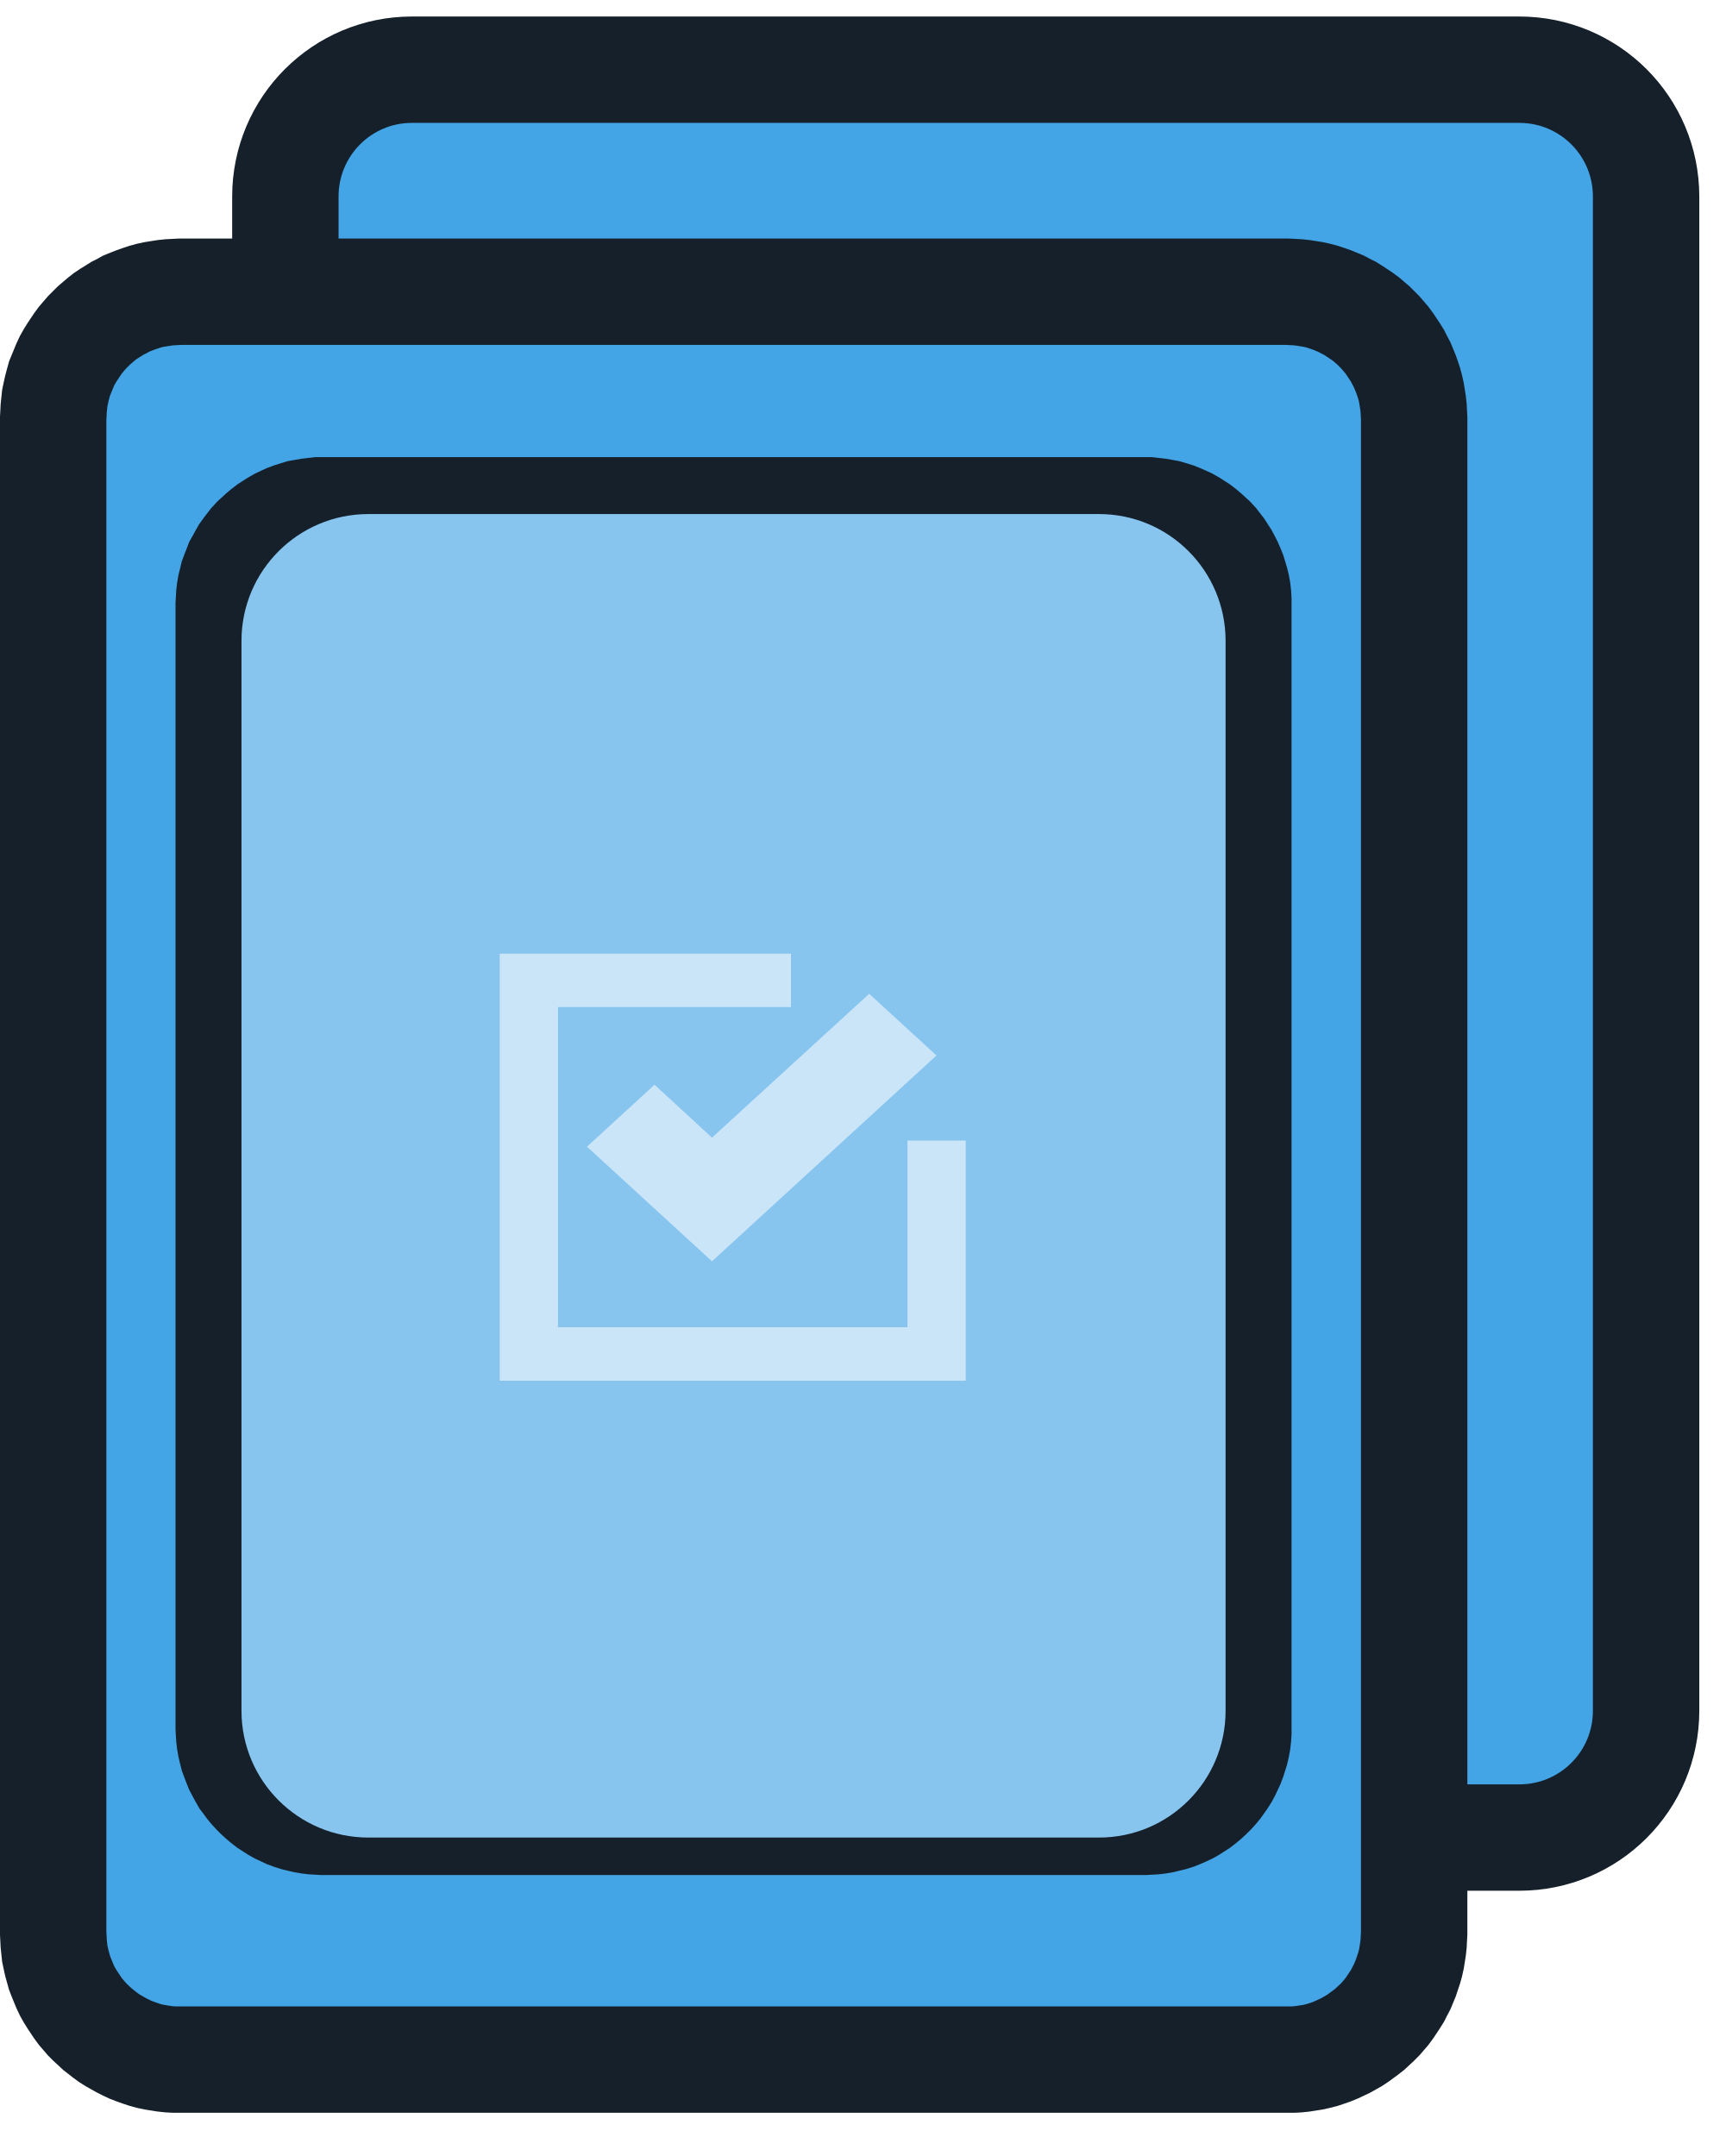
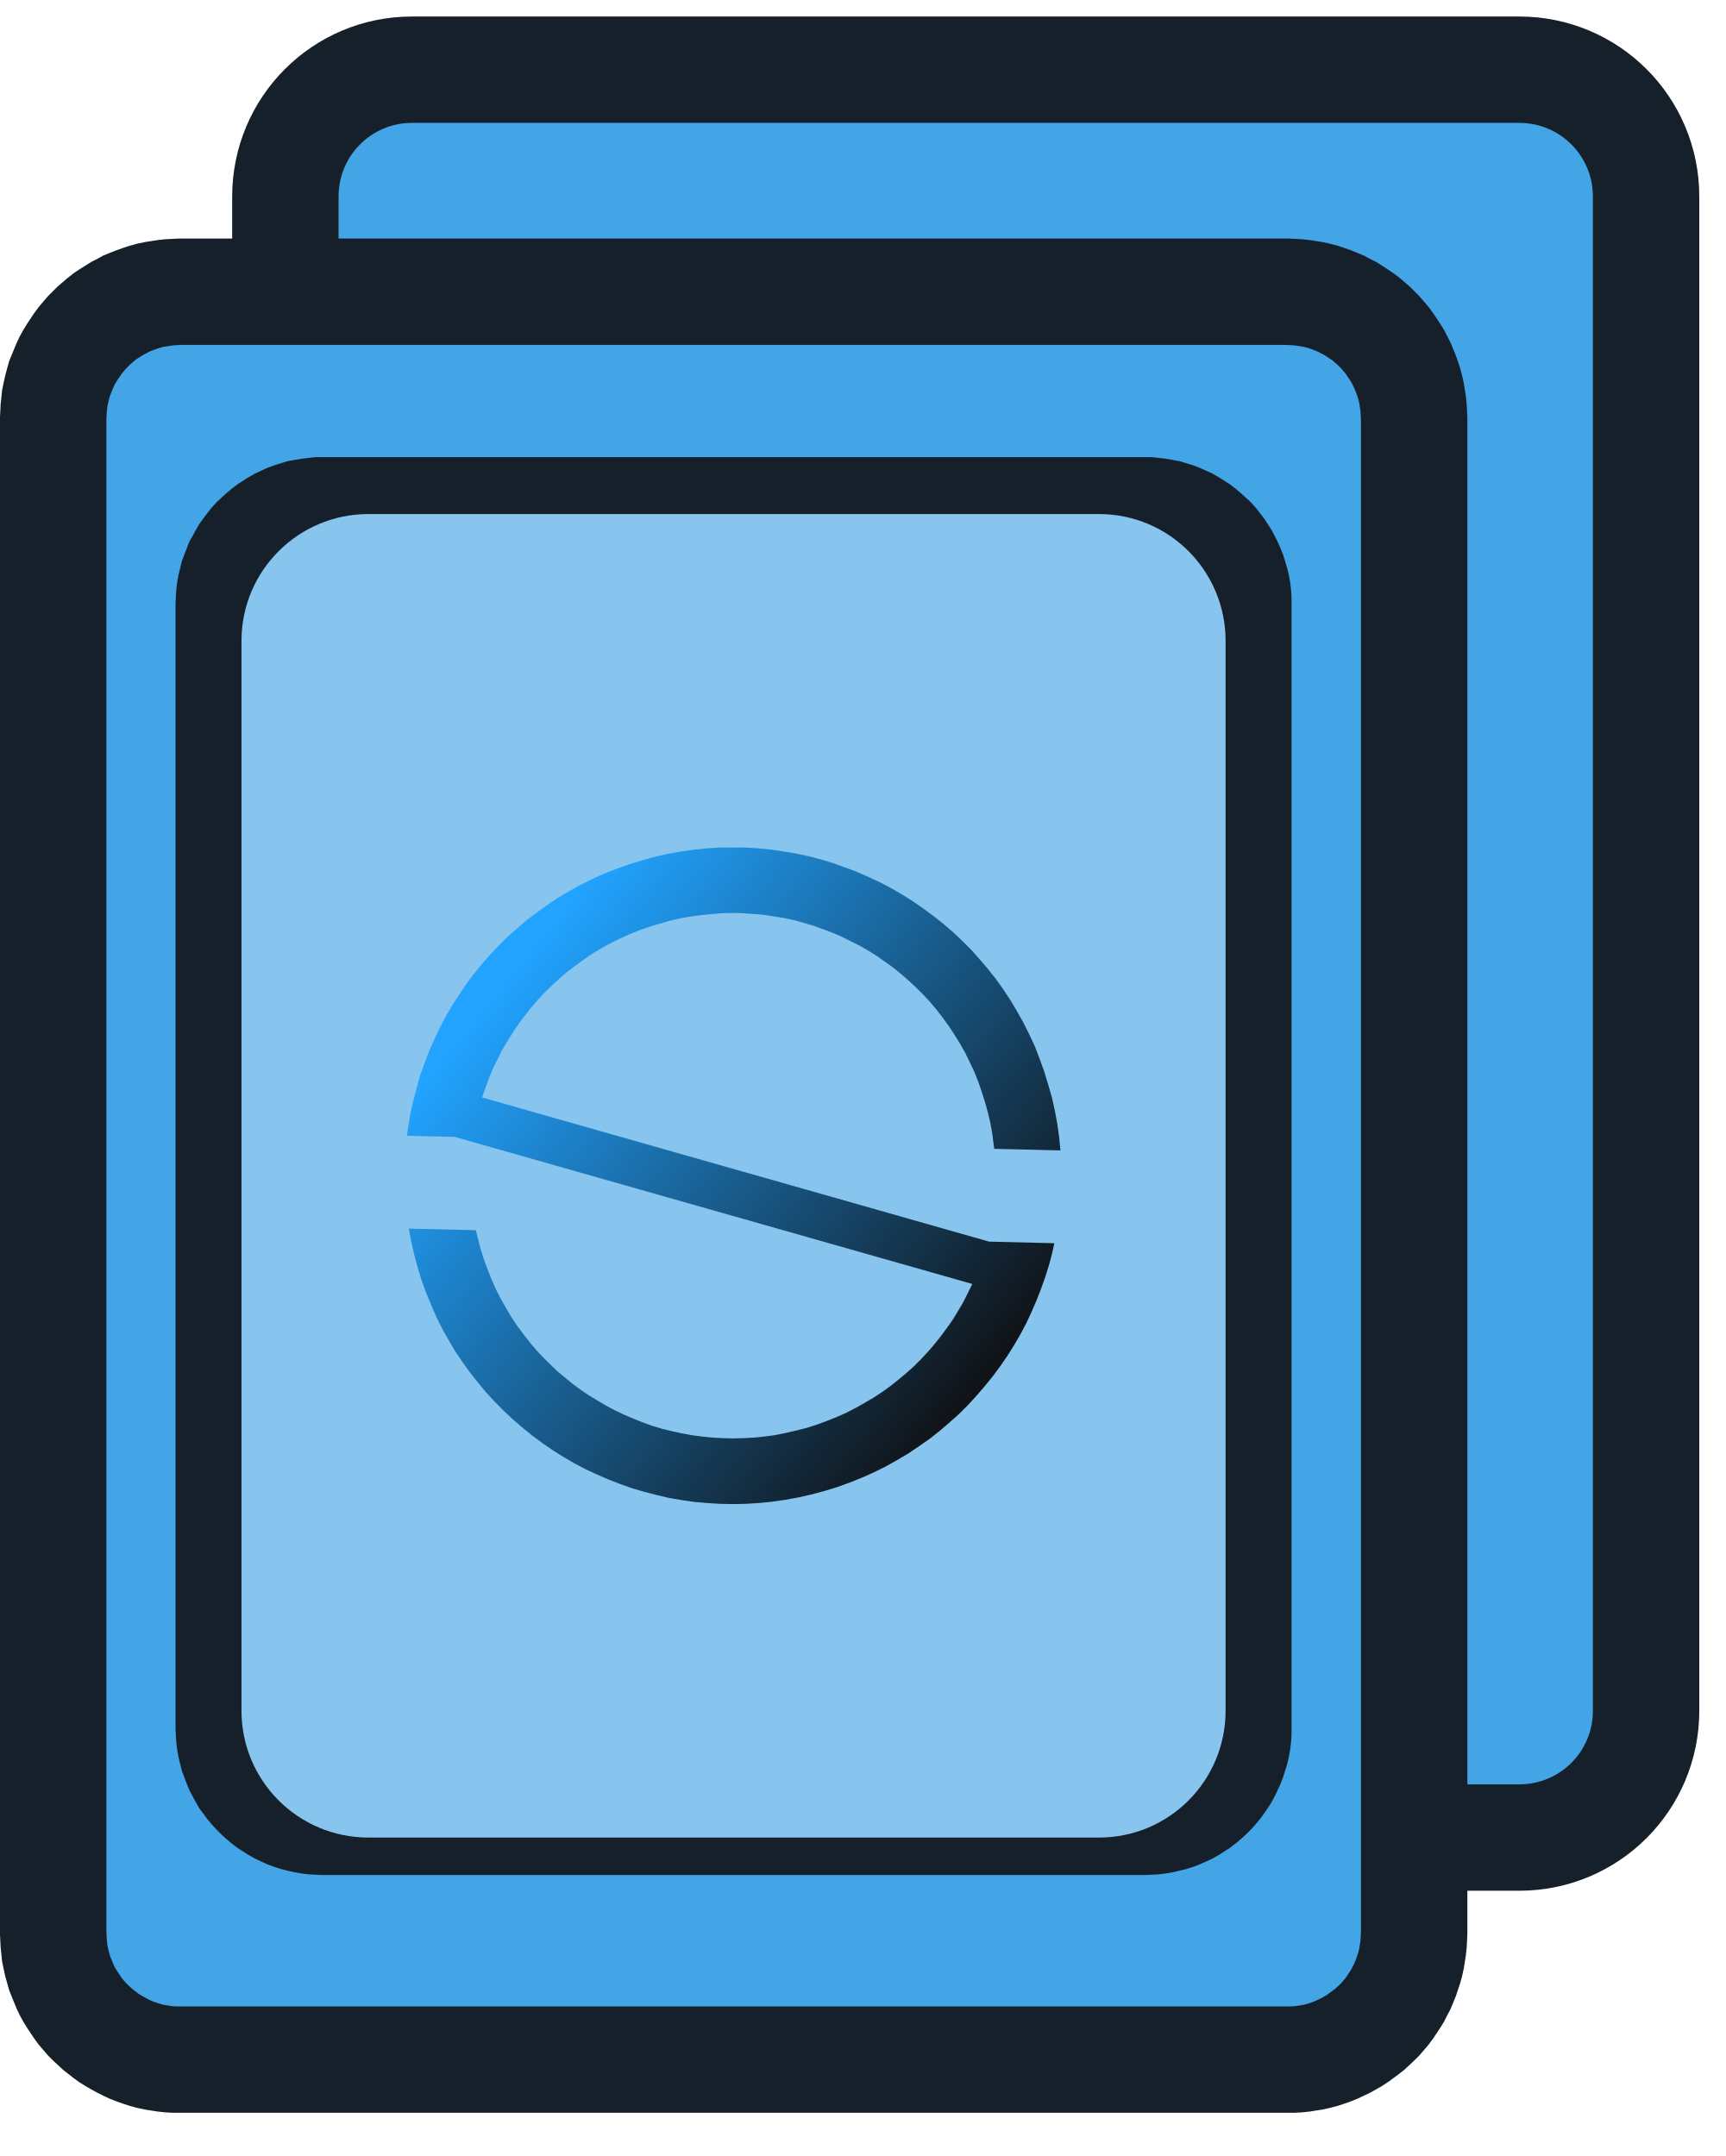
<svg xmlns="http://www.w3.org/2000/svg" xmlns:xlink="http://www.w3.org/1999/xlink" version="1.1" preserveAspectRatio="xMidYMid meet" viewBox="51.201 23.75 64.889 79.834" width="59.89" height="74.83">
  <defs>
-     <path d="M108.32 25.75C110.96 25.75 113.09 27.88 113.09 30.52C113.09 42.86 113.09 75.12 113.09 87.46C113.09 90.1 110.96 92.23 108.32 92.23C99.04 92.23 75.97 92.23 66.69 92.23C64.06 92.23 61.93 90.1 61.93 87.46C61.93 75.12 61.93 42.86 61.93 30.52C61.93 27.88 64.06 25.75 66.69 25.75C75.97 25.75 99.04 25.75 108.32 25.75Z" id="a2hiG3ojb" />
-     <path d="M99.99 34.12L100.18 34.14L100.37 34.17L100.56 34.2L100.74 34.24L100.93 34.29L101.11 34.35L101.28 34.41L101.45 34.48L101.62 34.55L101.79 34.64L101.95 34.72L102.11 34.82L102.26 34.92L102.41 35.02L102.56 35.13L102.7 35.25L102.84 35.37L102.97 35.5L103.1 35.63L103.22 35.77L103.34 35.91L103.45 36.06L103.55 36.21L103.65 36.36L103.75 36.52L103.83 36.68L103.92 36.85L103.99 37.02L104.06 37.19L104.12 37.36L104.18 37.54L104.23 37.73L104.27 37.91L104.3 38.1L104.33 38.29L104.35 38.48L104.36 38.68L104.37 38.87L104.37 95.82L104.36 96.01L104.35 96.21L104.33 96.4L104.3 96.59L104.27 96.78L104.23 96.96L104.18 97.14L104.12 97.32L104.06 97.5L103.99 97.67L103.92 97.84L103.83 98.01L103.75 98.17L103.65 98.33L103.55 98.48L103.45 98.63L103.34 98.78L103.22 98.92L103.1 99.06L102.97 99.19L102.84 99.31L102.7 99.44L102.56 99.55L102.41 99.66L102.26 99.77L102.11 99.87L101.95 99.96L101.79 100.05L101.62 100.13L101.45 100.21L101.28 100.28L101.11 100.34L100.93 100.4L100.74 100.45L100.56 100.49L100.37 100.52L100.18 100.55L99.99 100.57L99.8 100.58L99.6 100.58L57.97 100.58L57.77 100.58L57.58 100.57L57.39 100.55L57.2 100.52L57.01 100.49L56.82 100.45L56.64 100.4L56.46 100.34L56.29 100.28L56.11 100.21L55.94 100.13L55.78 100.05L55.62 99.96L55.46 99.87L55.3 99.77L55.15 99.66L55.01 99.55L54.87 99.44L54.73 99.31L54.6 99.19L54.47 99.06L54.35 98.92L54.23 98.78L54.12 98.63L54.02 98.48L53.92 98.33L53.82 98.17L53.73 98.01L53.65 97.84L53.58 97.67L53.51 97.5L53.44 97.32L53.39 97.14L53.34 96.96L53.3 96.78L53.26 96.59L53.24 96.4L53.22 96.21L53.21 96.01L53.2 95.82L53.2 38.87L53.21 38.68L53.22 38.48L53.24 38.29L53.26 38.1L53.3 37.91L53.34 37.73L53.39 37.54L53.44 37.36L53.51 37.19L53.58 37.02L53.65 36.85L53.73 36.68L53.82 36.52L53.92 36.36L54.02 36.21L54.12 36.06L54.23 35.91L54.35 35.77L54.47 35.63L54.6 35.5L54.73 35.37L54.87 35.25L55.01 35.13L55.15 35.02L55.3 34.92L55.46 34.82L55.62 34.72L55.78 34.64L55.94 34.55L56.11 34.48L56.29 34.41L56.46 34.35L56.64 34.29L56.82 34.24L57.01 34.2L57.2 34.17L57.39 34.14L57.58 34.12L57.77 34.11L57.97 34.1L99.6 34.1L99.8 34.11L99.99 34.12ZM63.17 42.32L62.99 42.34L62.82 42.36L62.65 42.39L62.48 42.42L62.32 42.47L62.16 42.52L62 42.58L61.85 42.65L61.7 42.72L61.56 42.8L61.42 42.89L61.28 42.98L61.15 43.08L61.02 43.19L60.9 43.3L60.78 43.41L60.67 43.53L60.57 43.66L60.47 43.79L60.37 43.93L60.29 44.07L60.21 44.22L60.13 44.36L60.07 44.52L60.01 44.67L59.95 44.83L59.91 45L59.87 45.16L59.84 45.33L59.82 45.5L59.81 45.68L59.8 45.86L59.8 88.1L59.81 88.28L59.82 88.45L59.84 88.62L59.87 88.79L59.91 88.96L59.95 89.12L60.01 89.28L60.07 89.44L60.13 89.59L60.21 89.74L60.29 89.89L60.37 90.03L60.47 90.16L60.57 90.3L60.67 90.42L60.78 90.54L60.9 90.66L61.02 90.77L61.15 90.88L61.28 90.98L61.42 91.07L61.56 91.16L61.7 91.24L61.85 91.31L62 91.38L62.16 91.44L62.32 91.49L62.48 91.53L62.65 91.57L62.82 91.6L62.99 91.62L63.17 91.63L63.34 91.64L94.23 91.64L94.4 91.63L94.58 91.62L94.75 91.6L94.92 91.57L95.08 91.53L95.25 91.49L95.41 91.44L95.56 91.38L95.72 91.31L95.87 91.24L96.01 91.16L96.15 91.07L96.29 90.98L96.42 90.88L96.55 90.77L96.67 90.66L96.79 90.54L96.9 90.42L97 90.3L97.1 90.16L97.19 90.03L97.28 89.89L97.36 89.74L97.43 89.59L97.5 89.44L97.56 89.28L97.61 89.12L97.66 88.96L97.7 88.79L97.73 88.62L97.75 88.45L97.76 88.28L97.76 88.1L97.76 45.86L97.76 45.68L97.75 45.5L97.73 45.33L97.7 45.16L97.66 45L97.61 44.83L97.56 44.67L97.5 44.52L97.43 44.36L97.36 44.22L97.28 44.07L97.19 43.93L97.1 43.79L97 43.66L96.9 43.53L96.79 43.41L96.67 43.3L96.55 43.19L96.42 43.08L96.29 42.98L96.15 42.89L96.01 42.8L95.87 42.72L95.72 42.65L95.56 42.58L95.41 42.52L95.25 42.47L95.08 42.42L94.92 42.39L94.75 42.36L94.58 42.34L94.4 42.32L94.23 42.32L63.34 42.32L63.17 42.32Z" id="b2FPTjR6yI" />
-     <path d="M92.52 42.46C95.15 42.46 97.28 44.59 97.28 47.23C97.28 56.23 97.28 78.46 97.28 87.46C97.28 90.1 95.15 92.23 92.52 92.23C86.07 92.23 71.5 92.23 65.05 92.23C62.42 92.23 60.28 90.1 60.28 87.46C60.28 78.46 60.28 56.23 60.28 47.23C60.28 44.59 62.42 42.46 65.05 42.46C71.5 42.46 86.07 42.46 92.52 42.46Z" id="d1sN3khECn" />
-     <path d="M80.94 61L72.18 61L72.18 73.04L85.32 73.04L85.32 66.02L87.51 66.02L87.51 75.05L69.99 75.05L69.99 58.99L80.94 58.99L80.94 61ZM80.51 68.23L80.51 68.23L77.97 70.56L73.27 66.25L75.81 63.92L77.97 65.91L83.88 60.5L86.41 62.82L80.51 68.23Z" id="a29aVHdsT1" />
+     <path d="M108.32 25.75C110.96 25.75 113.09 27.88 113.09 30.52C113.09 42.86 113.09 75.12 113.09 87.46C113.09 90.1 110.96 92.23 108.32 92.23C99.04 92.23 75.97 92.23 66.69 92.23C64.06 92.23 61.93 90.1 61.93 87.46C61.93 75.12 61.93 42.86 61.93 30.52C61.93 27.88 64.06 25.75 66.69 25.75C75.97 25.75 99.04 25.75 108.32 25.75Z" id="j3UOywHg34" />
+     <path d="M99.99 34.12L100.18 34.14L100.37 34.17L100.56 34.2L100.74 34.24L100.93 34.29L101.11 34.35L101.28 34.41L101.45 34.48L101.62 34.55L101.79 34.64L101.95 34.72L102.11 34.82L102.26 34.92L102.41 35.02L102.56 35.13L102.7 35.25L102.84 35.37L102.97 35.5L103.1 35.63L103.22 35.77L103.34 35.91L103.45 36.06L103.55 36.21L103.65 36.36L103.75 36.52L103.83 36.68L103.92 36.85L103.99 37.02L104.06 37.19L104.12 37.36L104.18 37.54L104.23 37.73L104.27 37.91L104.3 38.1L104.33 38.29L104.35 38.48L104.36 38.68L104.37 38.87L104.37 95.82L104.36 96.01L104.35 96.21L104.33 96.4L104.3 96.59L104.27 96.78L104.23 96.96L104.18 97.14L104.12 97.32L104.06 97.5L103.99 97.67L103.92 97.84L103.83 98.01L103.75 98.17L103.65 98.33L103.55 98.48L103.45 98.63L103.34 98.78L103.22 98.92L103.1 99.06L102.97 99.19L102.84 99.31L102.7 99.44L102.56 99.55L102.41 99.66L102.26 99.77L102.11 99.87L101.95 99.96L101.79 100.05L101.62 100.13L101.45 100.21L101.28 100.28L101.11 100.34L100.93 100.4L100.74 100.45L100.56 100.49L100.37 100.52L100.18 100.55L99.99 100.57L99.8 100.58L99.6 100.58L57.97 100.58L57.77 100.58L57.58 100.57L57.39 100.55L57.2 100.52L57.01 100.49L56.82 100.45L56.64 100.4L56.46 100.34L56.29 100.28L56.11 100.21L55.94 100.13L55.78 100.05L55.62 99.96L55.46 99.87L55.3 99.77L55.15 99.66L55.01 99.55L54.87 99.44L54.73 99.31L54.6 99.19L54.47 99.06L54.35 98.92L54.23 98.78L54.12 98.63L54.02 98.48L53.92 98.33L53.82 98.17L53.73 98.01L53.65 97.84L53.58 97.67L53.51 97.5L53.44 97.32L53.39 97.14L53.34 96.96L53.3 96.78L53.26 96.59L53.24 96.4L53.22 96.21L53.21 96.01L53.2 95.82L53.2 38.87L53.21 38.68L53.22 38.48L53.24 38.29L53.26 38.1L53.3 37.91L53.34 37.73L53.39 37.54L53.44 37.36L53.51 37.19L53.58 37.02L53.65 36.85L53.73 36.68L53.82 36.52L53.92 36.36L54.02 36.21L54.12 36.06L54.23 35.91L54.35 35.77L54.47 35.63L54.6 35.5L54.73 35.37L54.87 35.25L55.01 35.13L55.15 35.02L55.3 34.92L55.46 34.82L55.62 34.72L55.78 34.64L55.94 34.55L56.11 34.48L56.29 34.41L56.46 34.35L56.64 34.29L56.82 34.24L57.01 34.2L57.2 34.17L57.39 34.14L57.58 34.12L57.77 34.11L57.97 34.1L99.6 34.1L99.8 34.11L99.99 34.12ZM63.17 42.32L62.99 42.34L62.82 42.36L62.65 42.39L62.48 42.42L62.32 42.47L62.16 42.52L62 42.58L61.85 42.65L61.7 42.72L61.56 42.8L61.42 42.89L61.28 42.98L61.15 43.08L61.02 43.19L60.9 43.3L60.78 43.41L60.67 43.53L60.57 43.66L60.47 43.79L60.37 43.93L60.29 44.07L60.21 44.22L60.13 44.36L60.07 44.52L60.01 44.67L59.95 44.83L59.91 45L59.87 45.16L59.84 45.33L59.82 45.5L59.81 45.68L59.8 45.86L59.8 88.1L59.81 88.28L59.82 88.45L59.84 88.62L59.87 88.79L59.91 88.96L59.95 89.12L60.01 89.28L60.07 89.44L60.13 89.59L60.21 89.74L60.29 89.89L60.37 90.03L60.47 90.16L60.57 90.3L60.67 90.42L60.78 90.54L60.9 90.66L61.02 90.77L61.15 90.88L61.28 90.98L61.42 91.07L61.56 91.16L61.7 91.24L61.85 91.31L62 91.38L62.16 91.44L62.32 91.49L62.48 91.53L62.65 91.57L62.82 91.6L62.99 91.62L63.17 91.63L63.34 91.64L94.23 91.64L94.4 91.63L94.58 91.62L94.75 91.6L94.92 91.57L95.08 91.53L95.25 91.49L95.41 91.44L95.56 91.38L95.72 91.31L95.87 91.24L96.01 91.16L96.15 91.07L96.29 90.98L96.42 90.88L96.55 90.77L96.67 90.66L96.79 90.54L96.9 90.42L97 90.3L97.1 90.16L97.19 90.03L97.28 89.89L97.36 89.74L97.43 89.59L97.5 89.44L97.56 89.28L97.61 89.12L97.66 88.96L97.7 88.79L97.73 88.62L97.75 88.45L97.76 88.28L97.76 88.1L97.76 45.86L97.76 45.68L97.75 45.5L97.73 45.33L97.7 45.16L97.66 45L97.61 44.83L97.56 44.67L97.5 44.52L97.43 44.36L97.36 44.22L97.28 44.07L97.19 43.93L97.1 43.79L97 43.66L96.9 43.53L96.79 43.41L96.67 43.3L96.55 43.19L96.42 43.08L96.29 42.98L96.15 42.89L96.01 42.8L95.87 42.72L95.72 42.65L95.56 42.58L95.41 42.52L95.25 42.47L95.08 42.42L94.92 42.39L94.75 42.36L94.58 42.34L94.4 42.32L94.23 42.32L63.34 42.32L63.17 42.32Z" id="b300dK7GOr" />
+     <path d="M92.52 42.46C95.15 42.46 97.28 44.59 97.28 47.23C97.28 56.23 97.28 78.46 97.28 87.46C97.28 90.1 95.15 92.23 92.52 92.23C86.07 92.23 71.5 92.23 65.05 92.23C62.42 92.23 60.28 90.1 60.28 87.46C60.28 78.46 60.28 56.23 60.28 47.23C60.28 44.59 62.42 42.46 65.05 42.46C71.5 42.46 86.07 42.46 92.52 42.46Z" id="k3wxxAYbw" />
+     <path d="M80.2 55.08L80.68 55.15L81.15 55.23L81.62 55.33L82.08 55.45L82.53 55.59L82.98 55.75L83.43 55.92L83.86 56.11L84.29 56.31L84.71 56.53L85.12 56.77L85.52 57.02L85.91 57.29L86.29 57.57L86.67 57.87L87.03 58.18L87.37 58.5L87.71 58.84L88.03 59.2L88.34 59.56L88.64 59.94L88.92 60.33L89.19 60.74L89.44 61.16L89.68 61.59L89.9 62.03L90.11 62.48L90.29 62.95L90.46 63.42L90.61 63.91L90.75 64.4L90.86 64.89L90.95 65.38L91.02 65.87L91.07 66.37L91.07 66.39L88.58 66.33L88.56 66.17L88.51 65.77L88.44 65.38L88.35 64.99L88.24 64.59L88.12 64.21L87.99 63.83L87.84 63.45L87.67 63.09L87.5 62.74L87.31 62.4L87.1 62.06L86.89 61.74L86.66 61.42L86.43 61.12L86.18 60.82L85.92 60.54L85.65 60.27L85.37 60.01L85.08 59.76L84.79 59.52L84.48 59.3L84.17 59.08L83.85 58.88L83.52 58.69L83.18 58.52L82.84 58.35L82.49 58.2L82.14 58.07L81.78 57.94L81.41 57.83L81.05 57.73L80.67 57.65L80.29 57.59L79.91 57.53L79.53 57.5L79.14 57.47L78.76 57.46L78.36 57.47L77.97 57.5L77.58 57.54L77.19 57.59L76.79 57.66L76.4 57.75L76.01 57.86L75.62 57.98L75.24 58.11L74.87 58.26L74.5 58.43L74.15 58.6L73.81 58.79L73.47 58.99L73.15 59.21L72.84 59.44L72.53 59.67L72.24 59.92L71.96 60.18L71.68 60.45L71.42 60.73L71.17 61.02L70.94 61.31L70.71 61.62L70.5 61.93L70.3 62.25L70.1 62.58L69.93 62.92L69.76 63.26L69.61 63.61L69.48 63.96L69.35 64.32L69.33 64.4L88.39 69.82L90.84 69.88L90.77 70.21L90.65 70.67L90.51 71.12L90.35 71.57L90.18 72.01L89.99 72.45L89.79 72.88L89.57 73.3L89.33 73.71L89.08 74.11L88.81 74.5L88.53 74.88L88.23 75.25L87.92 75.61L87.6 75.96L87.26 76.3L86.9 76.62L86.54 76.93L86.16 77.23L85.76 77.51L85.36 77.78L84.94 78.03L84.51 78.27L84.07 78.49L83.62 78.69L83.15 78.88L82.68 79.05L82.19 79.2L81.7 79.33L81.21 79.44L80.72 79.53L80.23 79.6L79.73 79.65L79.24 79.68L78.76 79.69L78.27 79.68L77.79 79.65L77.31 79.61L76.83 79.54L76.36 79.46L75.89 79.35L75.43 79.23L74.98 79.1L74.53 78.94L74.09 78.77L73.65 78.58L73.22 78.38L72.8 78.16L72.39 77.92L71.99 77.67L71.6 77.4L71.22 77.12L70.85 76.82L70.49 76.51L70.14 76.18L69.8 75.84L69.48 75.49L69.17 75.12L68.87 74.74L68.59 74.35L68.32 73.95L68.07 73.53L67.83 73.1L67.61 72.66L67.41 72.2L67.22 71.74L67.05 71.27L66.9 70.78L66.77 70.29L66.66 69.8L66.57 69.33L69.09 69.39L69.17 69.7L69.27 70.09L69.39 70.48L69.53 70.86L69.68 71.23L69.84 71.6L70.02 71.95L70.21 72.29L70.41 72.63L70.62 72.95L70.85 73.26L71.09 73.57L71.33 73.86L71.59 74.14L71.86 74.41L72.14 74.68L72.43 74.92L72.72 75.16L73.03 75.39L73.34 75.6L73.67 75.8L73.99 75.99L74.33 76.17L74.67 76.33L75.02 76.48L75.37 76.62L75.73 76.75L76.1 76.86L76.47 76.95L76.84 77.03L77.22 77.1L77.6 77.15L77.98 77.19L78.37 77.21L78.76 77.22L79.15 77.21L79.54 77.19L79.93 77.15L80.32 77.1L80.72 77.02L81.11 76.93L81.51 76.83L81.89 76.71L82.27 76.57L82.65 76.42L83.01 76.26L83.36 76.08L83.7 75.89L84.04 75.69L84.36 75.48L84.68 75.25L84.98 75.01L85.27 74.77L85.56 74.51L85.83 74.24L86.09 73.96L86.34 73.67L86.58 73.37L86.8 73.07L87.02 72.76L87.22 72.43L87.41 72.11L87.58 71.77L87.75 71.43L87.75 71.41L68.29 65.88L66.5 65.84L66.56 65.42L66.64 64.95L66.75 64.48L66.87 64.02L67 63.56L67.16 63.12L67.33 62.67L67.52 62.24L67.72 61.81L67.94 61.39L68.18 60.98L68.43 60.58L68.7 60.18L68.98 59.8L69.28 59.43L69.59 59.07L69.92 58.72L70.25 58.39L70.61 58.07L70.98 57.75L71.36 57.46L71.75 57.18L72.15 56.91L72.57 56.66L73 56.42L73.44 56.2L73.89 55.99L74.36 55.81L74.83 55.64L75.32 55.49L75.81 55.35L76.3 55.24L76.79 55.15L77.29 55.08L77.78 55.03L78.27 55L78.76 55L79.24 55L79.72 55.03L80.2 55.08Z" id="aJbzctp24" />
+     <linearGradient id="gradientcWVMncJk" gradientUnits="userSpaceOnUse" x1="69.93" y1="60.38" x2="89" y2="75.84">
+       <stop style="stop-color: #21a3ff;stop-opacity: 1" offset="0%" />
+       <stop style="stop-color: #0f0c0c;stop-opacity: 1" offset="100%" />
+     </linearGradient>
  </defs>
  <g>
    <g>
-       <use xlink:href="#a2hiG3ojb" opacity="1" fill="#43a4e6" fill-opacity="1" />
+       <use xlink:href="#j3UOywHg34" opacity="1" fill="#43a4e6" fill-opacity="1" />
      <g>
-         <use xlink:href="#a2hiG3ojb" opacity="1" fill-opacity="0" stroke="#15202b" stroke-width="4" stroke-opacity="1" />
+         <use xlink:href="#j3UOywHg34" opacity="1" fill-opacity="0" stroke="#15202b" stroke-width="4" stroke-opacity="1" />
      </g>
    </g>
    <g>
-       <use xlink:href="#b2FPTjR6yI" opacity="1" fill="#43a4e6" fill-opacity="1" />
+       <use xlink:href="#b300dK7GOr" opacity="1" fill="#43a4e6" fill-opacity="1" />
      <g>
-         <use xlink:href="#b2FPTjR6yI" opacity="1" fill-opacity="0" stroke="#15202b" stroke-width="4" stroke-opacity="1" />
+         <use xlink:href="#b300dK7GOr" opacity="1" fill-opacity="0" stroke="#15202b" stroke-width="4" stroke-opacity="1" />
      </g>
    </g>
    <g>
-       <use xlink:href="#d1sN3khECn" opacity="1" fill="#87c5ef" fill-opacity="1" />
+       <use xlink:href="#k3wxxAYbw" opacity="1" fill="#87c5ef" fill-opacity="1" />
      <g>
-         <use xlink:href="#d1sN3khECn" opacity="1" fill-opacity="0" stroke="#15202b" stroke-width="0" stroke-opacity="1" />
+         <use xlink:href="#k3wxxAYbw" opacity="1" fill-opacity="0" stroke="#15202b" stroke-width="0" stroke-opacity="1" />
      </g>
    </g>
    <g>
-       <use xlink:href="#a29aVHdsT1" opacity="1" fill="#cae5f8" fill-opacity="1" />
+       <use xlink:href="#aJbzctp24" opacity="1" fill="url(#gradientcWVMncJk)" />
      <g>
-         <use xlink:href="#a29aVHdsT1" opacity="1" fill-opacity="0" stroke="#15202b" stroke-width="0" stroke-opacity="1" />
+         <use xlink:href="#aJbzctp24" opacity="1" fill-opacity="0" stroke="#000000" stroke-width="0" stroke-opacity="0" />
      </g>
    </g>
  </g>
</svg>
